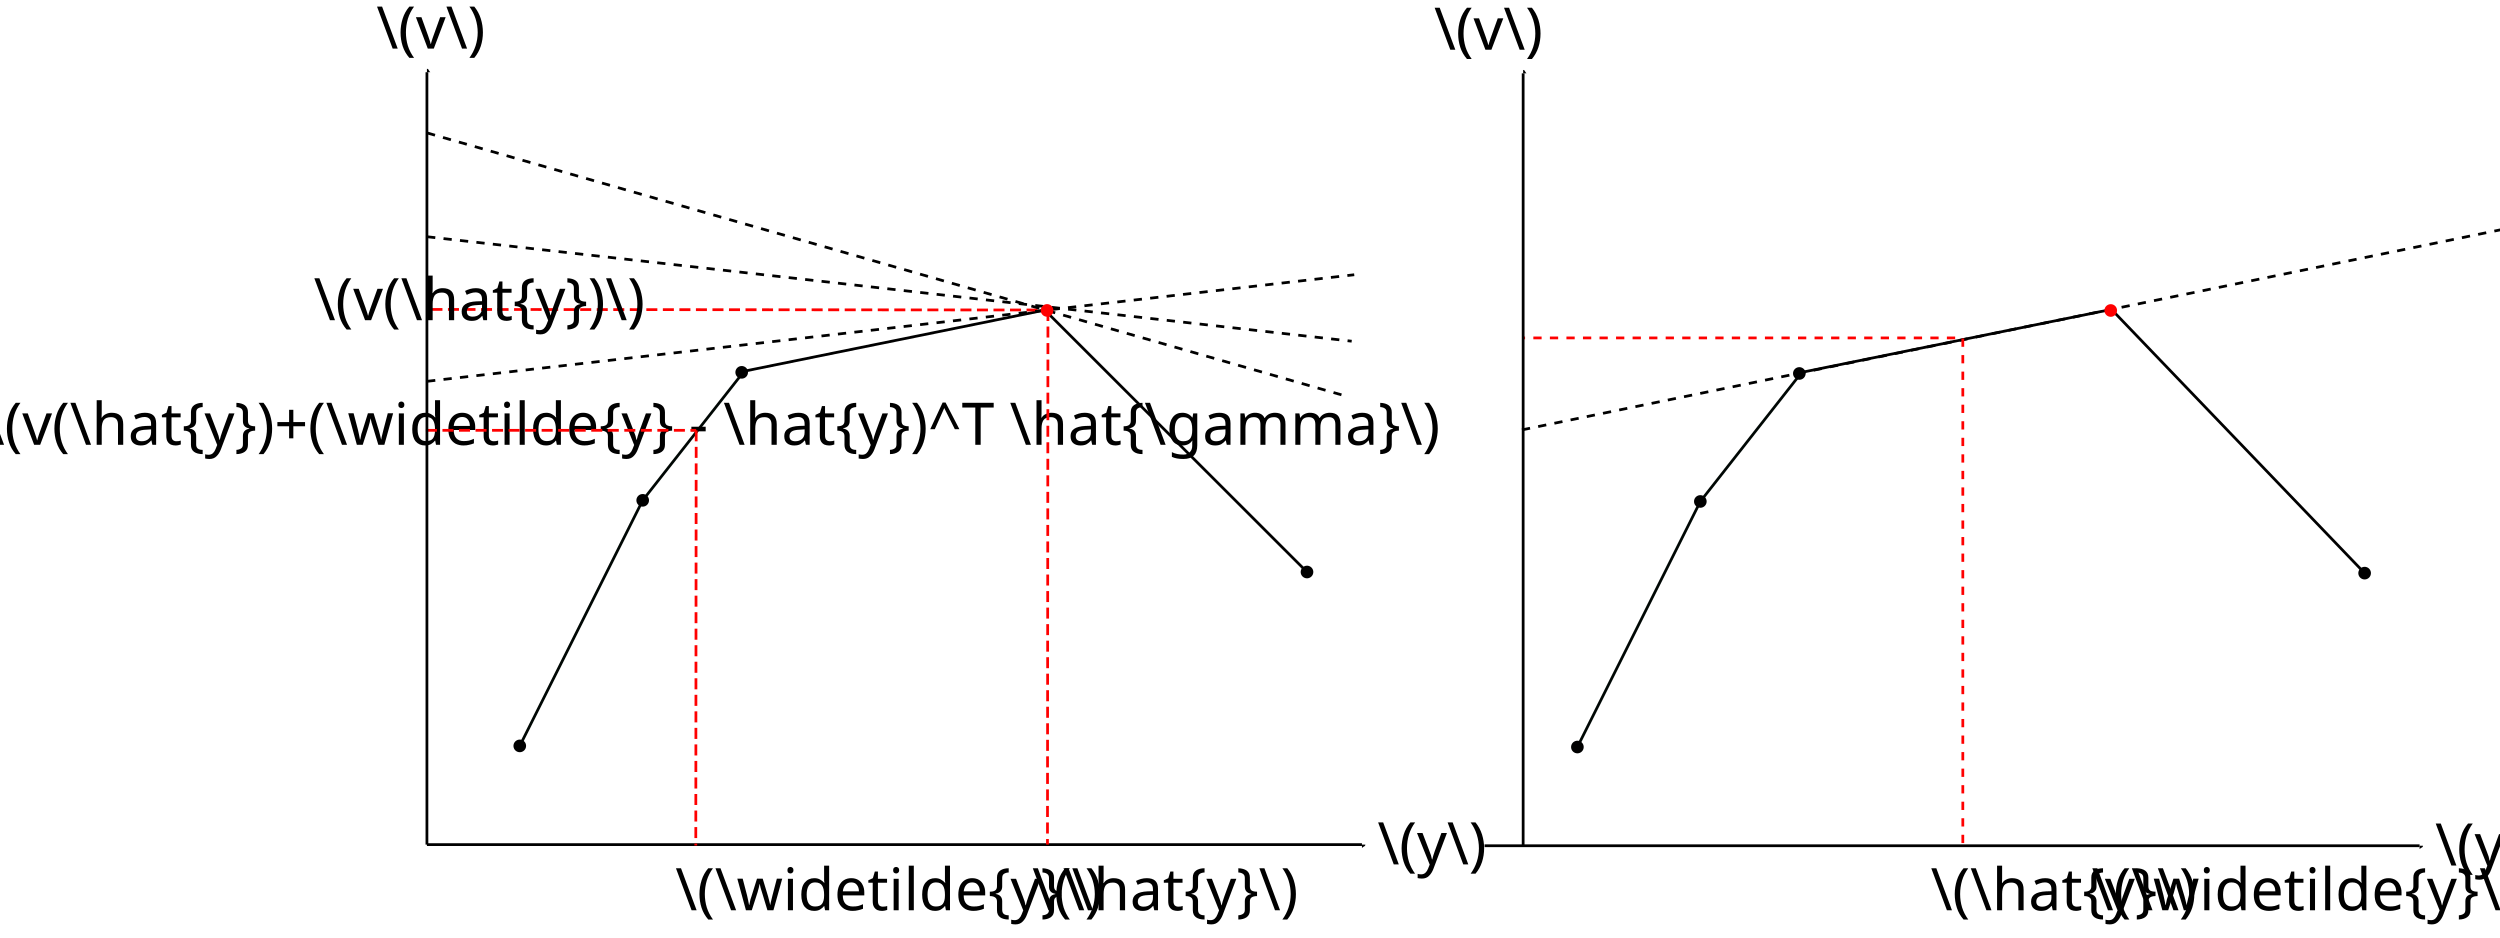
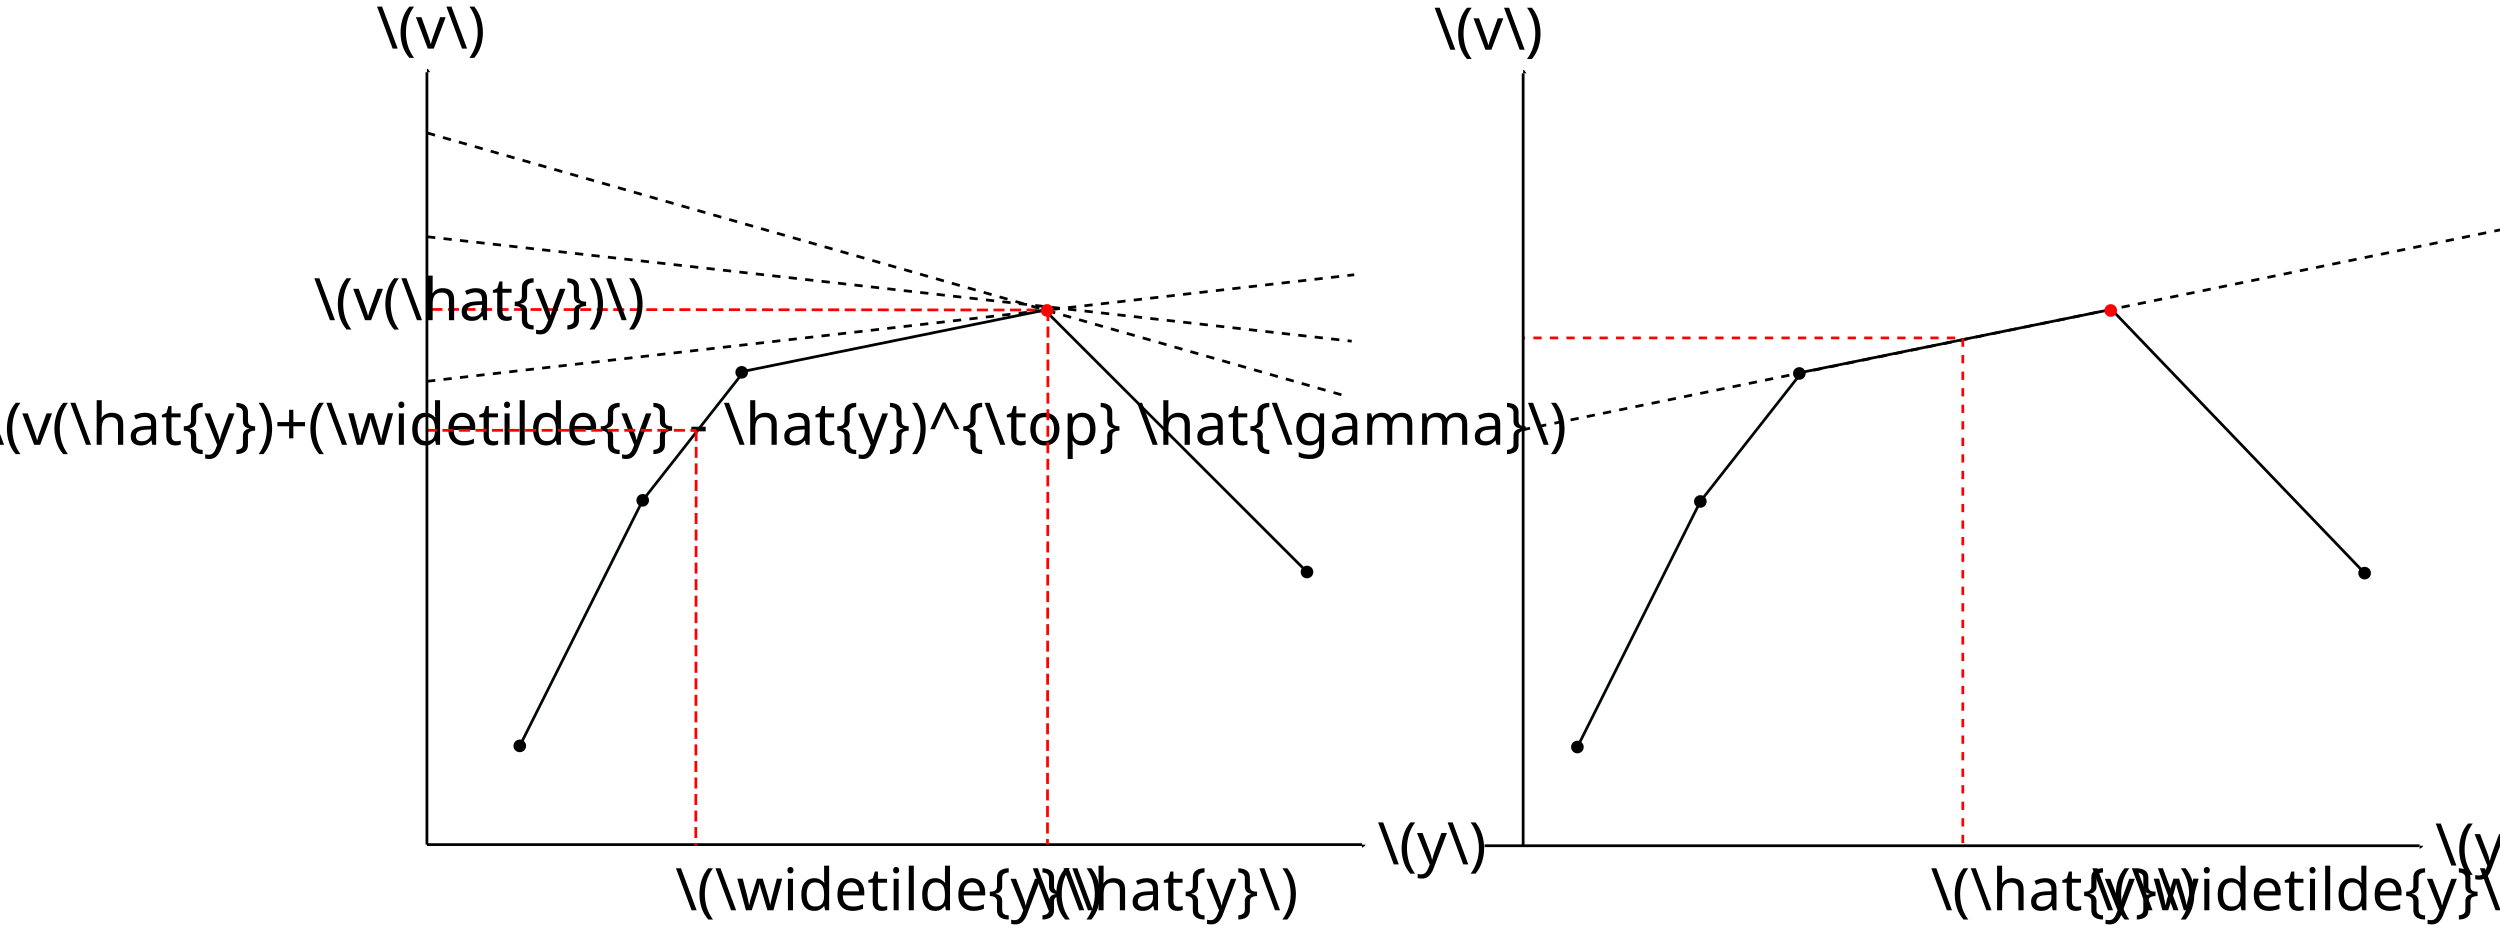
<svg xmlns="http://www.w3.org/2000/svg" width="240mm" height="90mm" viewBox="0 0 240 90" version="1.1" id="svg8">
  <defs id="defs2">
    <marker id="marker-arrow-1" orient="auto-start-reverse" refY="0" refX="0" markerHeight="3" markerWidth="2">
      <g transform="scale(1.393333)" id="g945">
        <path d="M -1.554,2.072 C -1.425,1.295 0,0.13 0.389,0 0,-0.13 -1.425,-1.295 -1.554,-2.072" style="fill:none;stroke:#000000;stroke-linecap:round;stroke-linejoin:round;stroke-miterlimit:10;stroke-dasharray:none;stroke-opacity:1" id="path943" />

0" /&gt;
   </g>
    </marker>
    <marker id="marker-arrow-1-3" orient="auto-start-reverse" refY="0" refX="0" markerHeight="3" markerWidth="2">
      <g transform="scale(1.393333)" id="g1102">
        <path d="M -1.554,2.072 C -1.425,1.295 0,0.13 0.389,0 0,-0.13 -1.425,-1.295 -1.554,-2.072" style="fill:none;stroke:#000000;stroke-linecap:round;stroke-linejoin:round;stroke-miterlimit:10;stroke-dasharray:none;stroke-opacity:1" id="path1100" />

0" /&gt;
   </g>
    </marker>
    <marker id="marker-arrow-1-0" orient="auto-start-reverse" refY="0" refX="0" markerHeight="3" markerWidth="2">
      <g transform="scale(1.393333)" id="g945-7">
        <path d="M -1.554,2.072 C -1.425,1.295 0,0.13 0.389,0 0,-0.13 -1.425,-1.295 -1.554,-2.072" style="fill:none;stroke:#000000;stroke-linecap:round;stroke-linejoin:round;stroke-miterlimit:10;stroke-dasharray:none;stroke-opacity:1" id="path943-4" />


0" /&gt;
   </g>
    </marker>
    <marker id="marker2039" orient="auto-start-reverse" refY="0" refX="0" markerHeight="3" markerWidth="2">
      <g transform="scale(1.393333)" id="g2037">
        <path d="M -1.554,2.072 C -1.425,1.295 0,0.13 0.389,0 0,-0.13 -1.425,-1.295 -1.554,-2.072" style="fill:none;stroke:#000000;stroke-linecap:round;stroke-linejoin:round;stroke-miterlimit:10;stroke-dasharray:none;stroke-opacity:1" id="path2035" />


0" /&gt;
   </g>
    </marker>
  </defs>
  <g id="layer1" transform="translate(0,-177)">
    <path style="fill:none;fill-opacity:1;stroke:#000000;stroke-width:0.265;stroke-linecap:butt;stroke-linejoin:miter;stroke-dasharray:none;stroke-opacity:1;marker-start:none;marker-end:url(#marker-arrow-1)" d="m 40.985,258.083 h 89.762" id="path856" />
    <text xml:space="preserve" style="font-size:5.644px;line-height:1.25;font-family:sans-serif;letter-spacing:0px;stroke-width:0.265" x="36.132" y="181.665" id="text6166">
      <tspan id="tspan6164" style="stroke-width:0.265" x="36.132" y="181.665">\(v\)</tspan>
    </text>
    <path style="fill:none;stroke:#000704;stroke-width:0.265;stroke-linecap:butt;stroke-linejoin:miter;stroke-miterlimit:4;stroke-dasharray:none;stroke-dashoffset:0;stroke-opacity:1" d="m 71.432,212.636 -9.733,12.396 -11.801,23.574" id="path1131" />
    <path style="fill:#000000;stroke:none;stroke-width:0.265;stroke-miterlimit:4;stroke-dasharray:none;stroke-dashoffset:0;stroke-opacity:1" id="path953-0" d="m 71.809,212.744 a 0.607,0.607 0 0 1 -0.579,0.606 0.607,0.607 0 0 1 -0.631,-0.552 0.607,0.607 0 0 1 0.523,-0.656 0.607,0.607 0 0 1 0.678,0.493" />
    <path style="fill:none;stroke:#000000;stroke-width:0.265;stroke-linecap:butt;stroke-linejoin:miter;stroke-miterlimit:4;stroke-dasharray:none;stroke-dashoffset:0;stroke-opacity:1" d="m 100.297,206.761 25.173,25.152" id="path892" />
    <path style="fill:#000000;stroke:none;stroke-width:0.265;stroke-miterlimit:4;stroke-dasharray:none;stroke-dashoffset:0;stroke-opacity:1" id="path953-2-4" d="m 62.305,225.032 a 0.607,0.607 0 0 1 -0.579,0.606 0.607,0.607 0 0 1 -0.631,-0.552 0.607,0.607 0 0 1 0.523,-0.656 0.607,0.607 0 0 1 0.678,0.493" />
    <path style="fill:#000000;stroke:none;stroke-width:0.265;stroke-miterlimit:4;stroke-dasharray:none;stroke-dashoffset:0;stroke-opacity:1" id="path953-2-3" d="m 50.504,248.606 a 0.607,0.607 0 0 1 -0.579,0.606 0.607,0.607 0 0 1 -0.631,-0.552 0.607,0.607 0 0 1 0.523,-0.656 0.607,0.607 0 0 1 0.678,0.493" />
    <path style="fill:#000000;stroke:none;stroke-width:0.265;stroke-miterlimit:4;stroke-dasharray:none;stroke-dashoffset:0;stroke-opacity:1" id="path953-2-45" d="m 126.078,231.913 a 0.607,0.607 0 0 1 -0.579,0.606 0.607,0.607 0 0 1 -0.631,-0.552 0.607,0.607 0 0 1 0.523,-0.656 0.607,0.607 0 0 1 0.678,0.493" />
    <path style="fill:none;stroke:#000000;stroke-width:0.265px;stroke-linecap:butt;stroke-linejoin:miter;stroke-opacity:1" d="m 71.432,212.636 29.733,-6.045" id="path2223" />
    <text xml:space="preserve" style="font-size:5.644px;line-height:1.25;font-family:sans-serif;letter-spacing:0px;stroke-width:0.265" x="132.238" y="259.981" id="text3433">
      <tspan id="tspan3431" style="stroke-width:0.265" x="132.238" y="259.981">\(y\)</tspan>
    </text>
    <path style="fill:none;stroke:#ff0000;stroke-width:0.265;stroke-linecap:butt;stroke-linejoin:miter;stroke-miterlimit:4;stroke-dasharray:1.058, 0.529;stroke-dashoffset:0;stroke-opacity:1" d="m 41.416,206.704 58.882,0.057" id="path4666" />
    <text xml:space="preserve" style="font-size:5.644px;line-height:1.25;font-family:sans-serif;letter-spacing:0px;stroke-width:0.265" x="99.085" y="264.381" id="text10874">
      <tspan id="tspan10872" style="stroke-width:0.265" x="99.085" y="264.381">\(\hat{y}\)</tspan>
    </text>
    <text xml:space="preserve" style="font-size:5.644px;line-height:1.25;font-family:sans-serif;letter-spacing:0px;stroke-width:0.265" x="64.83" y="264.381" id="text10874-3">
      <tspan id="tspan10872-4" style="stroke-width:0.265" x="64.83" y="264.381">\(\widetilde{y}\)</tspan>
    </text>
    <path style="fill:none;fill-opacity:1;stroke:#000000;stroke-width:0.265;stroke-linecap:butt;stroke-linejoin:miter;stroke-miterlimit:4;stroke-dasharray:0.794, 0.794;stroke-dashoffset:0;stroke-opacity:1;marker-start:none;marker-end:none" d="m 40.999,199.726 88.763,10.03" id="path4666-2" />
    <path style="fill:none;fill-opacity:1;stroke:#000000;stroke-width:0.265;stroke-linecap:butt;stroke-linejoin:miter;stroke-miterlimit:4;stroke-dasharray:0.794, 0.794;stroke-dashoffset:0;stroke-opacity:1;marker-start:none;marker-end:none" d="M 40.999,213.606 130.006,203.376" id="path4666-26" />
    <path style="fill:none;fill-opacity:1;stroke:#000000;stroke-width:0.265;stroke-linecap:butt;stroke-linejoin:miter;stroke-miterlimit:4;stroke-dasharray:0.794, 0.794;stroke-dashoffset:0;stroke-opacity:1;marker-start:none;marker-end:none" d="m 40.999,189.761 88.421,25.326" id="path4666-8" />
    <text xml:space="preserve" style="font-size:5.644px;line-height:1.25;font-family:sans-serif;letter-spacing:0px;stroke-width:0.265" x="30.113" y="207.746" id="text18221">
      <tspan id="tspan18219" style="stroke-width:0.265" x="30.113" y="207.746">\(v(\hat{y})\)</tspan>
    </text>
    <text xml:space="preserve" style="font-size:5.644px;line-height:1.25;font-family:sans-serif;letter-spacing:0px;stroke-width:0.265" x="-1.658" y="219.707" id="text18221-4">
-       <tspan id="tspan18219-0" style="stroke-width:0.265" x="-1.658" y="219.707">\(v(\hat{y})+(\widetilde{y} - \hat{y})^T \hat{\gamma}\)</tspan>
+       <tspan id="tspan18219-0" style="stroke-width:0.265" x="-1.658" y="219.707">\(v(\hat{y})+(\widetilde{y} - \hat{y})^{\top} \hat{\gamma}\)</tspan>
    </text>
    <path style="fill:none;stroke:#ff0000;stroke-width:0.265;stroke-linecap:butt;stroke-linejoin:miter;stroke-miterlimit:4;stroke-dasharray:1.058, 0.529;stroke-dashoffset:0;stroke-opacity:1" d="M 40.888,218.311 H 66.835" id="path969" />
    <path style="fill:none;stroke:#ff0000;stroke-width:0.265;stroke-linecap:butt;stroke-linejoin:miter;stroke-miterlimit:4;stroke-dasharray:1.058, 0.529;stroke-dashoffset:0;stroke-opacity:1" d="m 100.603,206.761 -0.046,51.317" id="path4666-1" />
    <path style="fill:none;stroke:#ff0000;stroke-width:0.265;stroke-linecap:butt;stroke-linejoin:miter;stroke-miterlimit:4;stroke-dasharray:1.058, 0.529;stroke-dashoffset:0;stroke-opacity:1" d="m 66.835,218.311 -0.04,39.852" id="path969-8" />
    <path style="fill:none;fill-opacity:1;stroke:#000000;stroke-width:0.265;stroke-linecap:butt;stroke-linejoin:miter;stroke-dasharray:none;stroke-opacity:1;marker-start:none;marker-end:url(#marker-arrow-1)" d="M 40.985,258.083 V 183.932" id="path1096" />
    <path style="fill:#ff0000;fill-opacity:1;stroke:none;stroke-width:0.265;stroke-miterlimit:4;stroke-dasharray:none;stroke-dashoffset:0;stroke-opacity:1" id="path953-2" d="m 101.124,206.802 a 0.607,0.607 0 0 1 -0.579,0.606 0.607,0.607 0 0 1 -0.631,-0.552 0.607,0.607 0 0 1 0.523,-0.656 0.607,0.607 0 0 1 0.678,0.493" />
    <text xml:space="preserve" style="font-size:5.644px;line-height:1.25;font-family:sans-serif;letter-spacing:0px;stroke-width:0.265" x="137.664" y="181.773" id="text6166-5">
      <tspan id="tspan6164-0" style="stroke-width:0.265" x="137.664" y="181.773">\(v\)</tspan>
    </text>
    <path style="fill:none;stroke:#000704;stroke-width:0.265;stroke-linecap:butt;stroke-linejoin:miter;stroke-miterlimit:4;stroke-dasharray:none;stroke-dashoffset:0;stroke-opacity:1" d="m 172.965,212.744 -9.733,12.396 -11.802,23.574" id="path1131-0" />
    <path style="fill:#000000;stroke:none;stroke-width:0.265;stroke-miterlimit:4;stroke-dasharray:none;stroke-dashoffset:0;stroke-opacity:1" id="path953-0-2" d="m 173.342,212.853 a 0.607,0.607 0 0 1 -0.579,0.606 0.607,0.607 0 0 1 -0.631,-0.552 0.607,0.607 0 0 1 0.523,-0.656 0.607,0.607 0 0 1 0.678,0.493" />
    <path style="fill:none;stroke:#000000;stroke-width:0.265;stroke-linecap:butt;stroke-linejoin:miter;stroke-miterlimit:4;stroke-dasharray:none;stroke-dashoffset:0;stroke-opacity:1" d="m 202.698,206.7 24.306,25.322" id="path892-9" />
    <path style="fill:#000000;stroke:none;stroke-width:0.265;stroke-miterlimit:4;stroke-dasharray:none;stroke-dashoffset:0;stroke-opacity:1" id="path953-2-4-1" d="m 163.838,225.141 a 0.607,0.607 0 0 1 -0.579,0.606 0.607,0.607 0 0 1 -0.631,-0.552 0.607,0.607 0 0 1 0.523,-0.656 0.607,0.607 0 0 1 0.678,0.493" />
    <path style="fill:#000000;stroke:none;stroke-width:0.265;stroke-miterlimit:4;stroke-dasharray:none;stroke-dashoffset:0;stroke-opacity:1" id="path953-2-3-4" d="m 152.036,248.715 a 0.607,0.607 0 0 1 -0.579,0.606 0.607,0.607 0 0 1 -0.631,-0.552 0.607,0.607 0 0 1 0.523,-0.656 0.607,0.607 0 0 1 0.678,0.493" />
    <path style="fill:#000000;stroke:none;stroke-width:0.265;stroke-miterlimit:4;stroke-dasharray:none;stroke-dashoffset:0;stroke-opacity:1" id="path953-2-45-7" d="m 227.61,232.021 a 0.607,0.607 0 0 1 -0.579,0.606 0.607,0.607 0 0 1 -0.631,-0.552 0.607,0.607 0 0 1 0.523,-0.656 0.607,0.607 0 0 1 0.678,0.493" />
    <path style="fill:none;stroke:#000000;stroke-width:0.265px;stroke-linecap:butt;stroke-linejoin:miter;stroke-opacity:1" d="m 172.965,212.744 29.733,-6.045" id="path2223-1" />
    <text xml:space="preserve" style="font-size:5.644px;line-height:1.25;font-family:sans-serif;letter-spacing:0px;stroke-width:0.265" x="233.771" y="260.09" id="text3433-9">
      <tspan id="tspan3431-1" style="stroke-width:0.265" x="233.771" y="260.09">\(y\)</tspan>
    </text>
    <text xml:space="preserve" style="font-size:5.644px;line-height:1.25;font-family:sans-serif;letter-spacing:0px;stroke-width:0.265" x="185.34" y="264.381" id="text10874-8">
      <tspan id="tspan10872-8" style="stroke-width:0.265" x="185.34" y="264.381">\(\hat{y}\)</tspan>
    </text>
    <text xml:space="preserve" style="font-size:5.644px;line-height:1.25;font-family:sans-serif;letter-spacing:0px;stroke-width:0.265" x="200.799" y="264.381" id="text10874-3-2">
      <tspan id="tspan10872-4-0" style="stroke-width:0.265" x="200.799" y="264.381">\(\widetilde{y}\)</tspan>
    </text>
    <path style="fill:none;fill-opacity:1;stroke:#000000;stroke-width:0.265;stroke-linecap:butt;stroke-linejoin:miter;stroke-miterlimit:4;stroke-dasharray:0.794, 0.794;stroke-dashoffset:0;stroke-opacity:1;marker-start:none;marker-end:none" d="M 146.107,218.268 241.147,198.837" id="path1264" />
    <path style="fill:none;stroke:#ff0000;stroke-width:0.265;stroke-linecap:butt;stroke-linejoin:miter;stroke-miterlimit:4;stroke-dasharray:0.794, 0.794;stroke-dashoffset:0;stroke-opacity:1" d="M 188.43,257.933 V 209.44 H 146.313" id="path974" />
    <path style="fill:none;fill-opacity:1;stroke:#000000;stroke-width:0.265;stroke-linecap:butt;stroke-linejoin:miter;stroke-dasharray:none;stroke-opacity:1;marker-start:none;marker-end:url(#marker-arrow-1-0)" d="m 142.518,258.192 h 89.762" id="path856-8" />
    <path style="fill:none;fill-opacity:1;stroke:#000000;stroke-width:0.265;stroke-linecap:butt;stroke-linejoin:miter;stroke-dasharray:none;stroke-opacity:1;marker-start:none;marker-end:url(#marker-arrow-1-0)" d="M 146.222,258.192 V 184.041" id="path1096-5" />
    <path style="fill:#ff0000;fill-opacity:1;stroke:none;stroke-width:0.265;stroke-miterlimit:4;stroke-dasharray:none;stroke-dashoffset:0;stroke-opacity:1" id="path953-2-7" d="m 203.237,206.808 a 0.607,0.607 0 0 1 -0.579,0.606 0.607,0.607 0 0 1 -0.631,-0.552 0.607,0.607 0 0 1 0.523,-0.656 0.607,0.607 0 0 1 0.678,0.493" />
  </g>
</svg>
